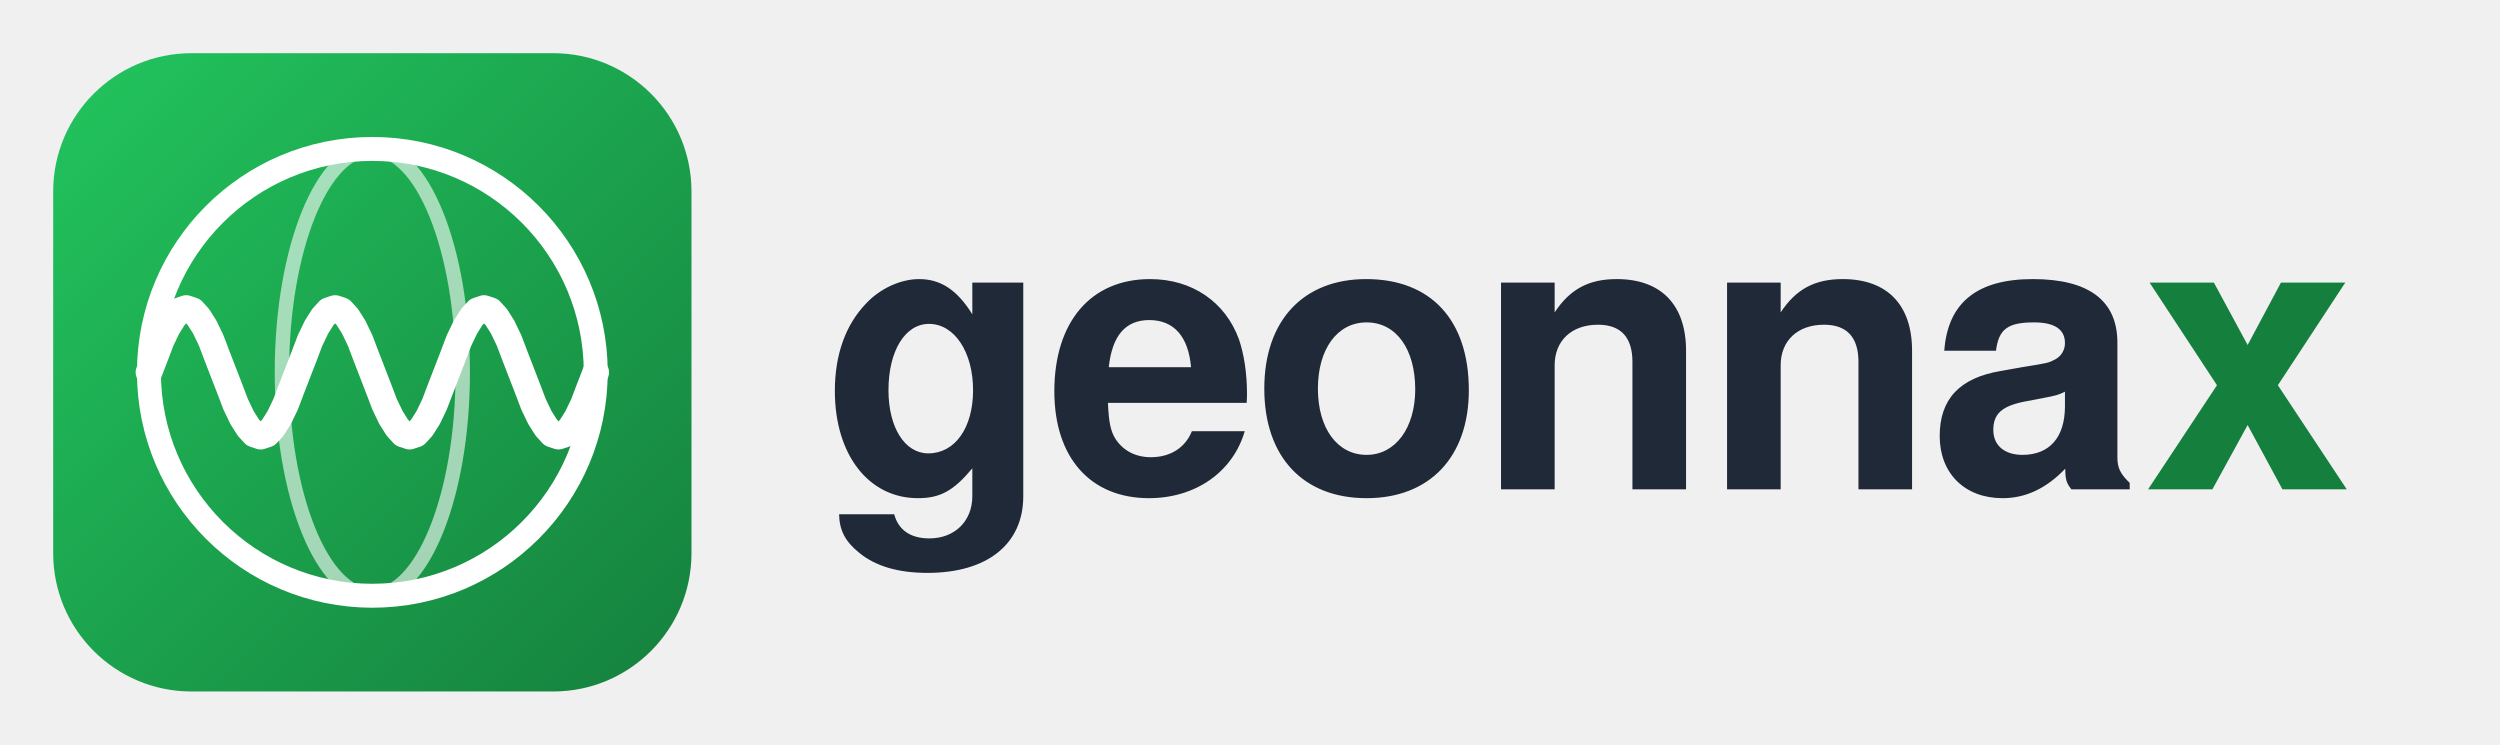
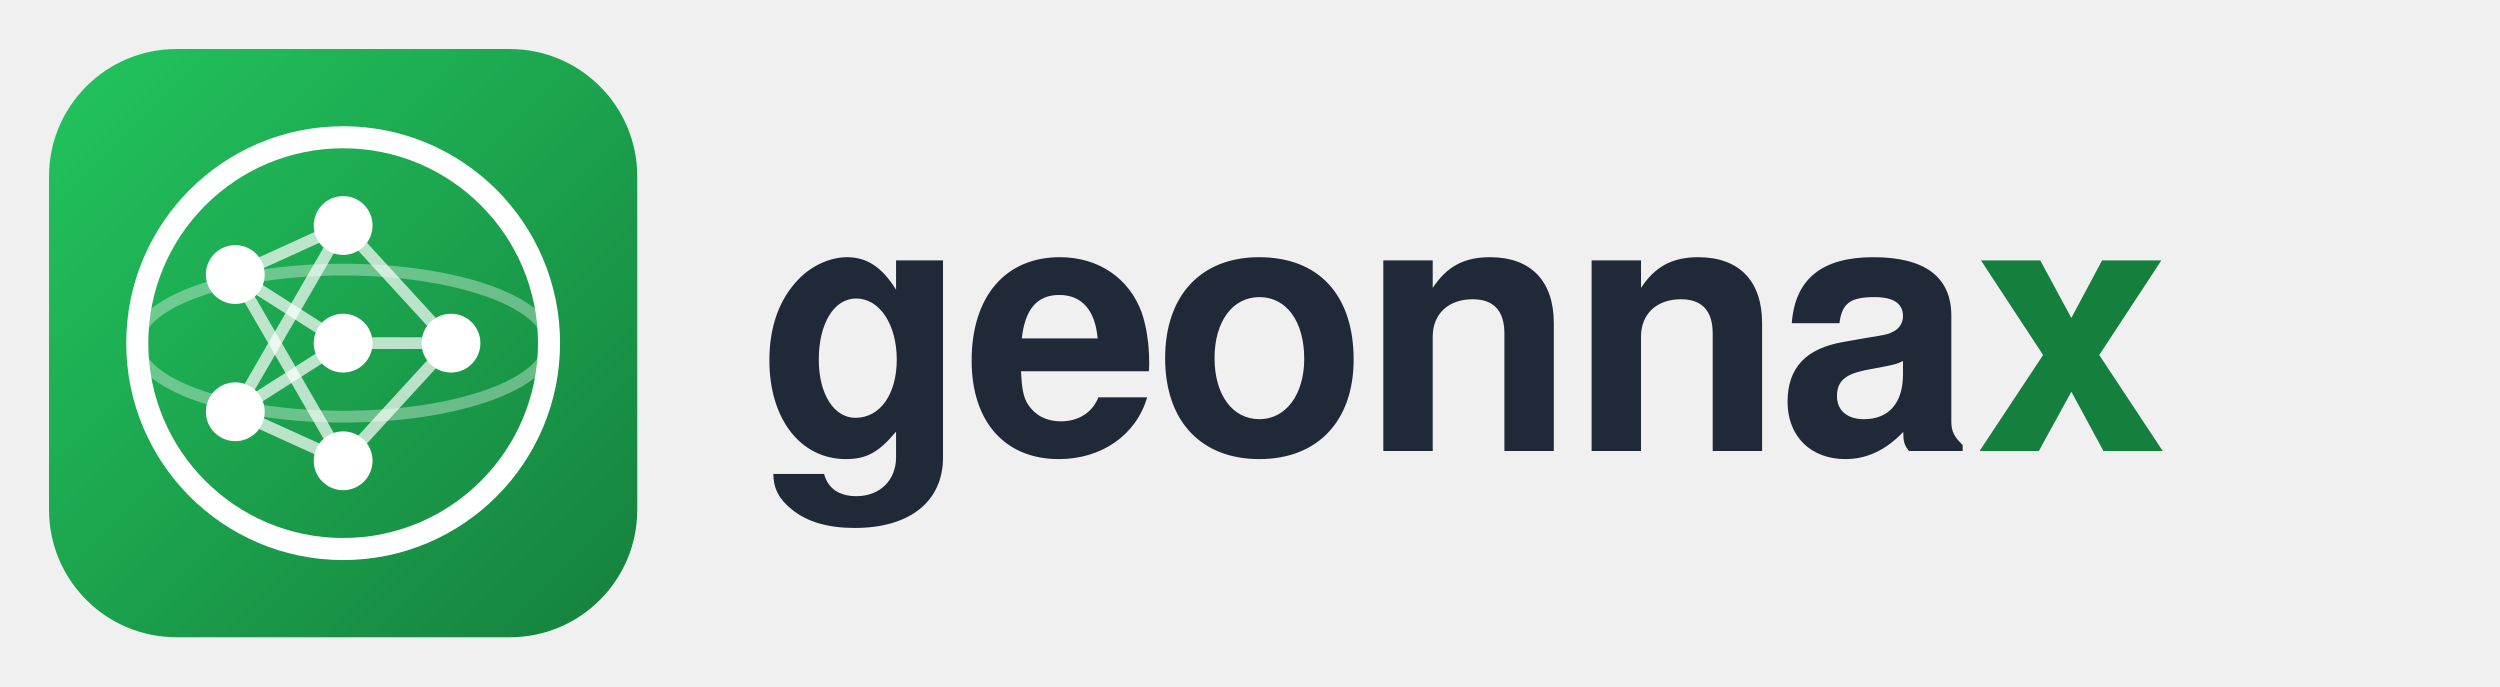
- <svg xmlns="http://www.w3.org/2000/svg" width="470" height="140" viewBox="0 0 470 140" role="img" aria-label="geonnax">
+ <svg xmlns="http://www.w3.org/2000/svg" width="510" height="140" viewBox="0 0 510 140" role="img" aria-label="geonnax">
  <defs>
    <linearGradient id="logo-light" x1="0" y1="0" x2="1" y2="1">
      <stop offset="0" stop-color="#22C55E" />
      <stop offset="1" stop-color="#15803D" />
    </linearGradient>
  </defs>
  <g transform="translate(6 6) scale(1)">
    <rect x="4" y="4" width="120" height="120" rx="26" fill="url(#logo-light)" />
    <circle cx="64" cy="64" r="42" fill="none" stroke="#FFFFFF" stroke-width="4.5" />
-     <ellipse cx="64" cy="64" rx="17" ry="42" fill="none" stroke="#FFFFFF" stroke-width="2.7" stroke-opacity="0.6" />
-     <path d="M22.0 64.0 L23.2 60.9 L24.3 58.0 L25.5 55.5 L26.7 53.6 L27.8 52.4 L29.0 52.0 L30.2 52.4 L31.3 53.6 L32.5 55.5 L33.7 58.0 L34.8 60.9 L36.0 64.0 L37.2 67.1 L38.3 70.0 L39.5 72.5 L40.7 74.4 L41.8 75.6 L43.0 76.0 L44.2 75.6 L45.3 74.4 L46.5 72.5 L47.7 70.0 L48.8 67.1 L50.0 64.0 L51.2 60.9 L52.3 58.0 L53.5 55.5 L54.7 53.6 L55.8 52.4 L57.0 52.0 L58.2 52.4 L59.3 53.6 L60.5 55.5 L61.7 58.0 L62.8 60.9 L64.0 64.0 L65.2 67.1 L66.3 70.0 L67.5 72.5 L68.7 74.4 L69.8 75.6 L71.0 76.0 L72.2 75.6 L73.3 74.4 L74.5 72.5 L75.7 70.0 L76.8 67.1 L78.0 64.0 L79.2 60.9 L80.3 58.0 L81.5 55.5 L82.7 53.6 L83.8 52.4 L85.0 52.0 L86.2 52.4 L87.3 53.6 L88.5 55.5 L89.7 58.0 L90.8 60.9 L92.0 64.0 L93.2 67.1 L94.3 70.0 L95.5 72.5 L96.7 74.4 L97.8 75.6 L99.0 76.0 L100.2 75.6 L101.3 74.4 L102.5 72.5 L103.7 70.0 L104.8 67.1 L106.0 64.0" fill="none" stroke="#FFFFFF" stroke-width="5" stroke-linecap="round" stroke-linejoin="round" />
+     <ellipse cx="64" cy="64" rx="42" ry="15" fill="none" stroke="#FFFFFF" stroke-width="2.4" stroke-opacity="0.35" />
+     <line x1="42.0" y1="50.0" x2="64.0" y2="40.0" stroke="#FFFFFF" stroke-width="2.4" stroke-opacity="0.7" stroke-linecap="round" />
+     <line x1="42.0" y1="50.0" x2="64.0" y2="64.0" stroke="#FFFFFF" stroke-width="2.4" stroke-opacity="0.7" stroke-linecap="round" />
+     <line x1="42.0" y1="50.0" x2="64.0" y2="88.0" stroke="#FFFFFF" stroke-width="2.4" stroke-opacity="0.7" stroke-linecap="round" />
+     <line x1="42.0" y1="78.0" x2="64.0" y2="40.0" stroke="#FFFFFF" stroke-width="2.4" stroke-opacity="0.7" stroke-linecap="round" />
+     <line x1="42.0" y1="78.0" x2="64.0" y2="64.0" stroke="#FFFFFF" stroke-width="2.4" stroke-opacity="0.7" stroke-linecap="round" />
+     <line x1="42.0" y1="78.0" x2="64.0" y2="88.0" stroke="#FFFFFF" stroke-width="2.4" stroke-opacity="0.7" stroke-linecap="round" />
+     <line x1="64.0" y1="40.0" x2="86.0" y2="64.0" stroke="#FFFFFF" stroke-width="2.4" stroke-opacity="0.7" stroke-linecap="round" />
+     <line x1="64.0" y1="64.0" x2="86.0" y2="64.0" stroke="#FFFFFF" stroke-width="2.4" stroke-opacity="0.7" stroke-linecap="round" />
+     <line x1="64.0" y1="88.0" x2="86.0" y2="64.0" stroke="#FFFFFF" stroke-width="2.4" stroke-opacity="0.7" stroke-linecap="round" />
+     <circle cx="42.0" cy="50.0" r="6" fill="#FFFFFF" />
+     <circle cx="42.0" cy="78.0" r="6" fill="#FFFFFF" />
+     <circle cx="64.0" cy="40.0" r="6" fill="#FFFFFF" />
+     <circle cx="64.0" cy="64.0" r="6" fill="#FFFFFF" />
+     <circle cx="64.0" cy="88.0" r="6" fill="#FFFFFF" />
+     <circle cx="86.0" cy="64.0" r="6" fill="#FFFFFF" />
  </g>
  <text x="154" y="92" font-family="ui-sans-serif, -apple-system, 'Segoe UI', Helvetica, Arial, sans-serif" font-size="72" font-weight="700" letter-spacing="-1.5" fill="#1F2937">geonna<tspan fill="#15803D">x</tspan>
  </text>
</svg>
